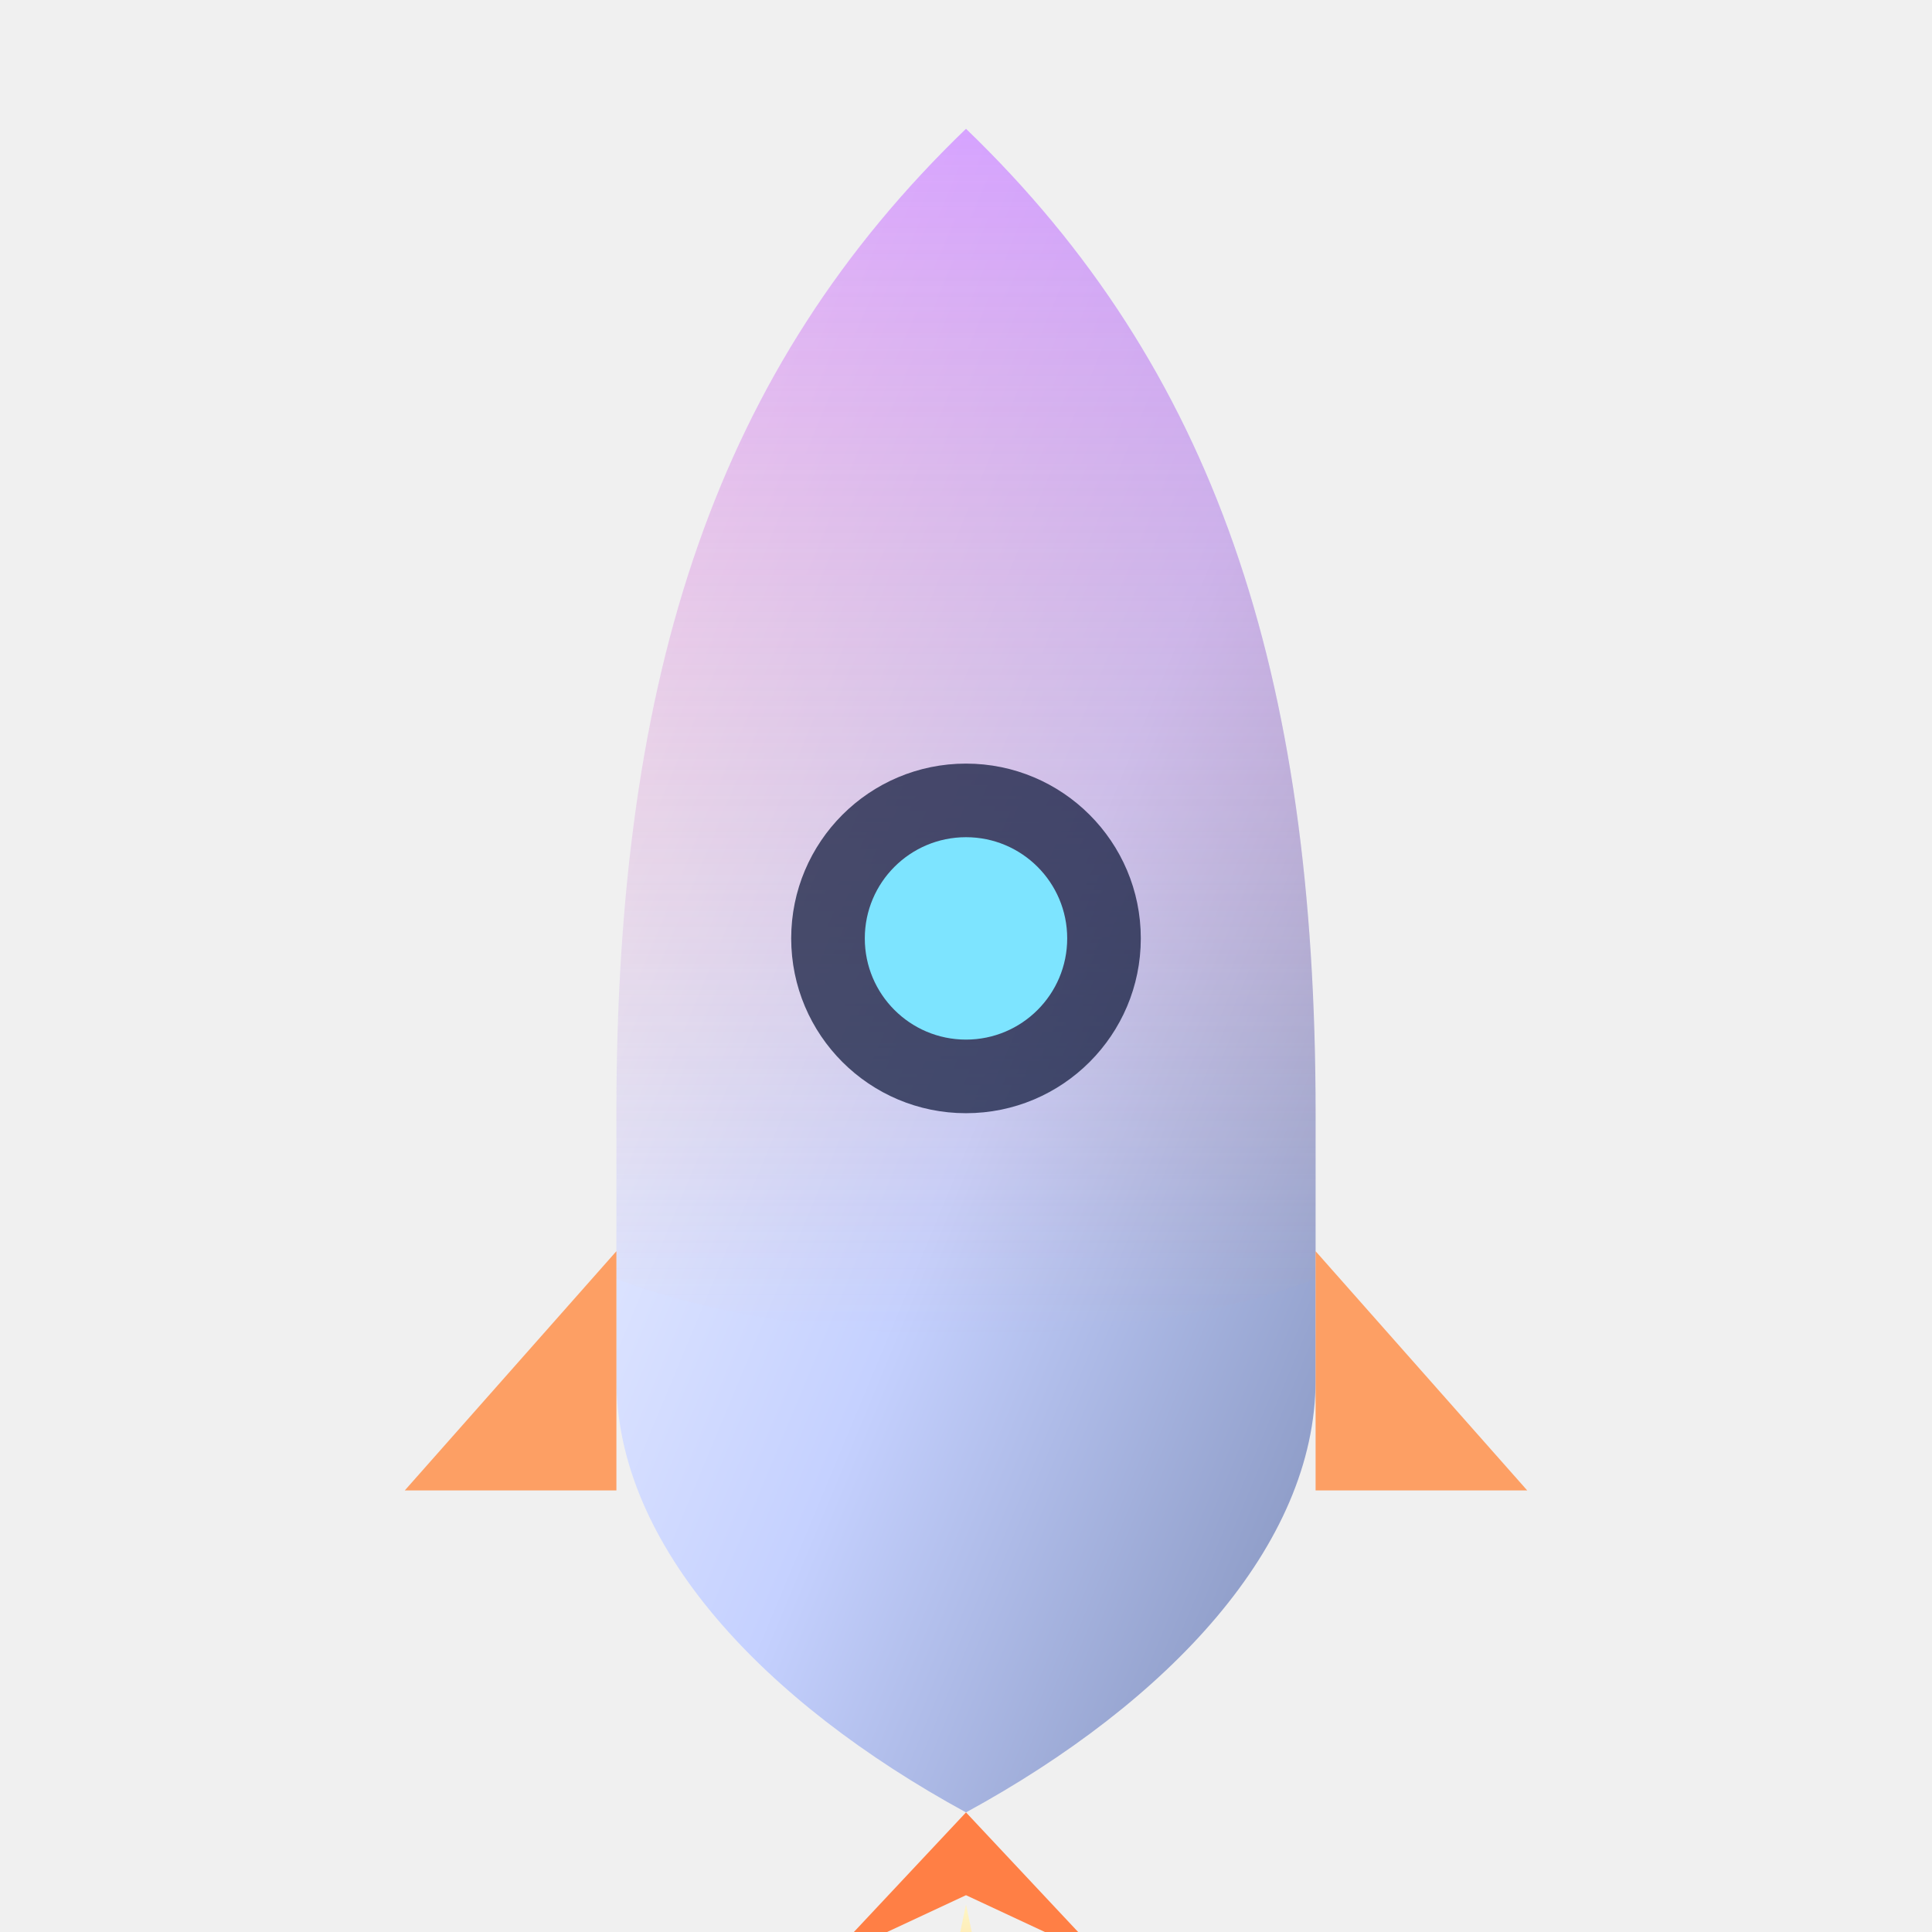
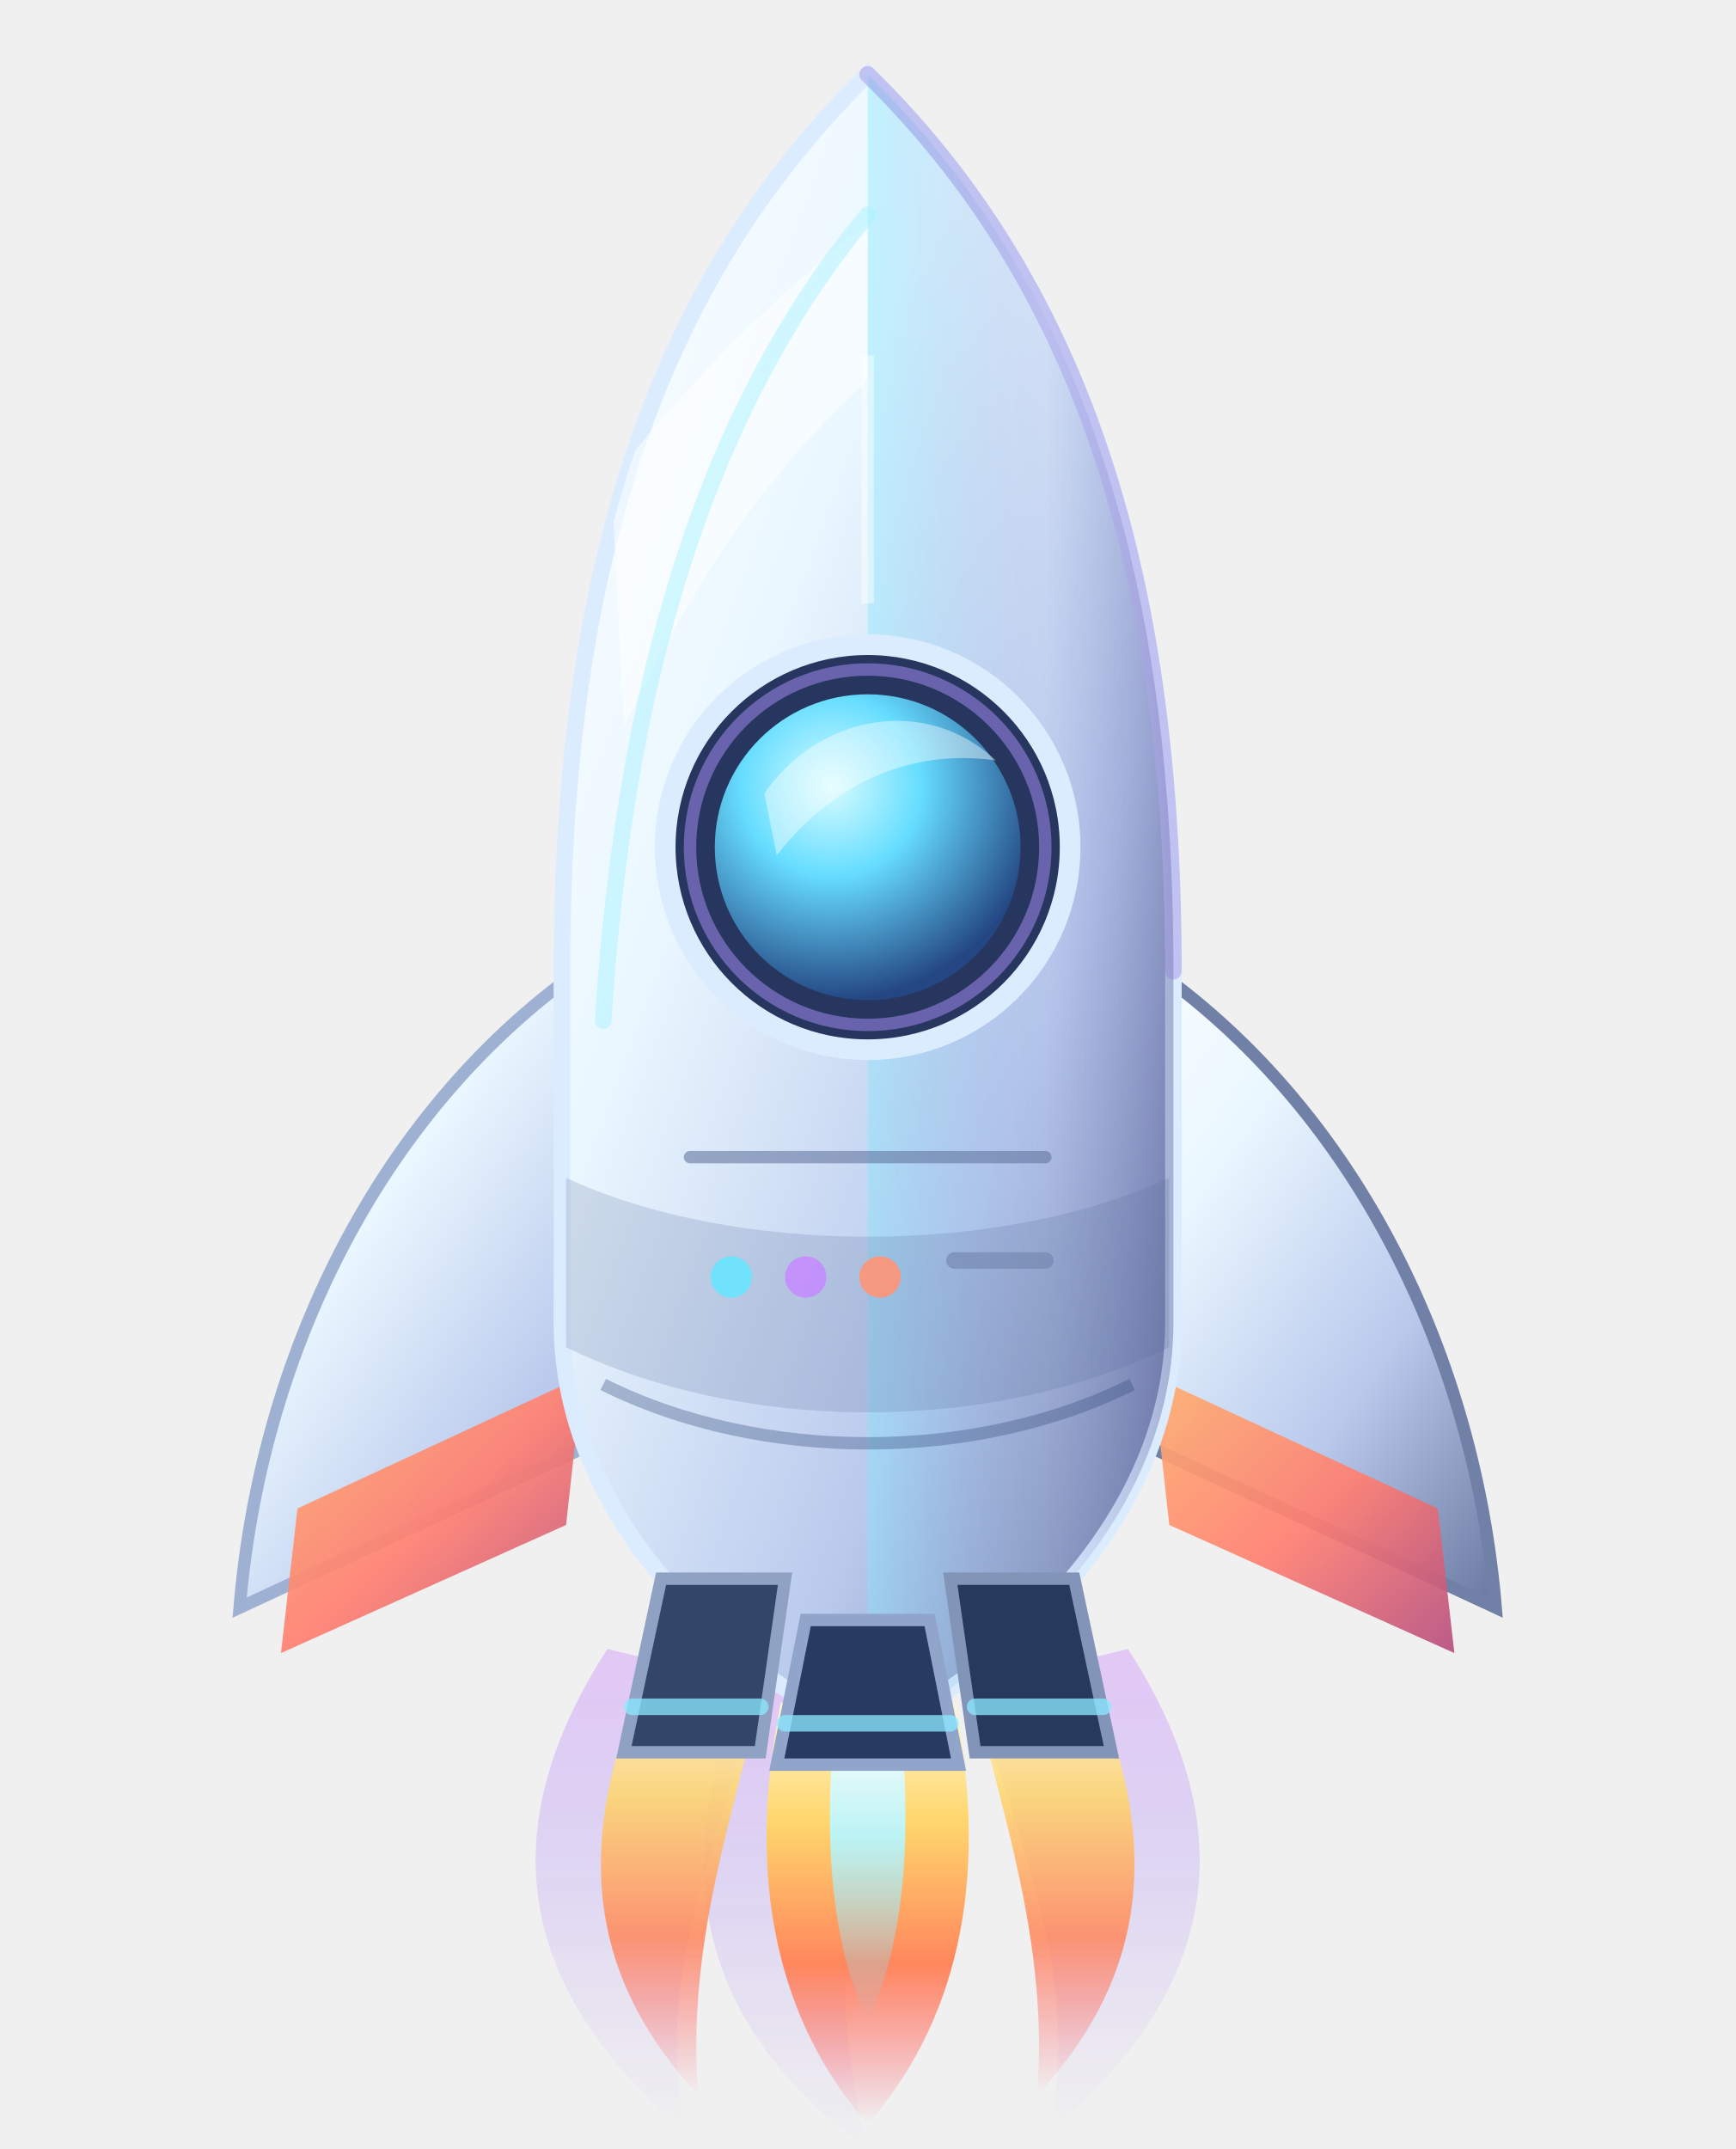
- <svg xmlns="http://www.w3.org/2000/svg" viewBox="0 0 420 420" preserveAspectRatio="xMidYMid meet">
+ <svg xmlns="http://www.w3.org/2000/svg" viewBox="0 0 420 520" preserveAspectRatio="xMidYMid meet">
  <defs>
-     <linearGradient id="shipBody" x1="0" y1="0" x2="1" y2="1">
+     <linearGradient id="hull" x1="0" y1="0" x2="1" y2="1">
      <stop offset="0%" stop-color="#ffffff" />
-       <stop offset="55%" stop-color="#c5d1ff" />
-       <stop offset="100%" stop-color="#7f8eb8" />
+       <stop offset="34%" stop-color="#eaf7ff" />
+       <stop offset="68%" stop-color="#b9c9ec" />
+       <stop offset="100%" stop-color="#69789f" />
    </linearGradient>
-     <linearGradient id="shipGlow" x1="0" y1="0" x2="0" y2="1">
-       <stop offset="0%" stop-color="#ca67ff" stop-opacity="0.9" />
-       <stop offset="100%" stop-color="#ff9a57" stop-opacity="0" />
+     <linearGradient id="hullShade" x1="0" y1="0" x2="1" y2="0">
+       <stop offset="0%" stop-color="#7fe8ff" stop-opacity="0.4" />
+       <stop offset="48%" stop-color="#7e8fd5" stop-opacity="0.08" />
+       <stop offset="100%" stop-color="#342d6a" stop-opacity="0.54" />
+     </linearGradient>
+     <linearGradient id="coralTrim" x1="0" y1="0" x2="1" y2="1">
+       <stop offset="0%" stop-color="#ffb06f" />
+       <stop offset="52%" stop-color="#ff7f71" />
+       <stop offset="100%" stop-color="#b64f80" />
+     </linearGradient>
+     <radialGradient id="window" cx="38%" cy="30%" r="70%">
+       <stop offset="0%" stop-color="#d7fcff" />
+       <stop offset="42%" stop-color="#66ddff" />
+       <stop offset="100%" stop-color="#244784" />
+     </radialGradient>
+     <linearGradient id="outerPlume" x1="0" y1="0" x2="0" y2="1">
+       <stop offset="0%" stop-color="#c978ff" stop-opacity="0.7" />
+       <stop offset="46%" stop-color="#8d5cff" stop-opacity="0.36" />
+       <stop offset="100%" stop-color="#8d5cff" stop-opacity="0" />
    </linearGradient>
    <linearGradient id="flame" x1="0" y1="0" x2="0" y2="1">
-       <stop offset="0%" stop-color="#fff6c2" />
-       <stop offset="45%" stop-color="#ffb765" />
-       <stop offset="100%" stop-color="#ff6a4d" stop-opacity="0" />
+       <stop offset="0%" stop-color="#fff8cf" />
+       <stop offset="28%" stop-color="#ffd66d" />
+       <stop offset="62%" stop-color="#ff875d" />
+       <stop offset="100%" stop-color="#ff5f75" stop-opacity="0" />
    </linearGradient>
+     <linearGradient id="flameCore" x1="0" y1="0" x2="0" y2="1">
+       <stop offset="0%" stop-color="#ffffff" />
+       <stop offset="38%" stop-color="#b8f6ff" />
+       <stop offset="100%" stop-color="#79dfff" stop-opacity="0" />
+     </linearGradient>
+     <clipPath id="hullClip">
+       <path d="M210 18 C159 68 136 137 136 235 L136 320 C136 361 166 397 210 421 C254 397 284 361 284 320 L284 235 C284 137 261 68 210 18 Z" />
+     </clipPath>
  </defs>
-   <g transform="translate(30 10)">
-     <path d="M180 18 C126 70 104 136 104 232 L104 290 C104 326 136 360 180 384 C224 360 256 326 256 290 L256 232 C256 136 234 70 180 18 Z" fill="url(#shipBody)" />
-     <path d="M180 18 C126 70 104 136 104 232 L104 268 C146 284 214 284 256 268 L256 232 C256 136 234 70 180 18 Z" fill="url(#shipGlow)" opacity="0.6" />
-     <circle cx="180" cy="194" r="38" fill="#0c1639" opacity="0.72" />
-     <circle cx="180" cy="194" r="22" fill="#7de4ff" />
-     <path d="M104 262 L58 314 L104 314 Z" fill="#ff9452" opacity="0.88" />
-     <path d="M256 262 L302 314 L256 314 Z" fill="#ff9452" opacity="0.88" />
-     <path d="M180 384 L150 416 L180 402 L210 416 Z" fill="#ff7f45" />
-     <path d="M180 404 L160 500 L180 472 L200 500 Z" fill="url(#flame)" opacity="0.92" />
+   <g opacity="0.48">
+     <path d="M147 399 C118 444 126 482 166 516 C158 476 174 447 184 408 Z" fill="url(#outerPlume)" />
+     <path d="M180 408 C159 458 174 494 210 520 C199 478 207 445 210 414 Z" fill="url(#outerPlume)" />
+     <path d="M236 408 C246 447 262 476 254 516 C294 482 302 444 273 399 Z" fill="url(#outerPlume)" />
  </g>
+   <path d="M156 406 C137 450 145 481 169 507 C166 470 178 438 184 410 Z" fill="url(#flame)" opacity="0.86" />
+   <path d="M189 412 C180 456 189 490 210 514 C231 490 240 456 231 412 Z" fill="url(#flame)" />
+   <path d="M236 410 C242 438 254 470 251 507 C275 481 283 450 264 406 Z" fill="url(#flame)" opacity="0.86" />
+   <path d="M202 416 C199 449 202 472 210 489 C218 472 221 449 218 416 Z" fill="url(#flameCore)" opacity="0.94" />
+   <path d="M140 235 C91 270 63 329 58 389 L142 350 L166 297 Z" fill="url(#hull)" stroke="#9fb1d2" stroke-width="3" />
+   <path d="M280 235 C329 270 357 329 362 389 L278 350 L254 297 Z" fill="url(#hull)" stroke="#7180a6" stroke-width="3" />
+   <path d="M72 365 L141 333 L137 369 L68 400 Z" fill="url(#coralTrim)" opacity="0.92" />
+   <path d="M348 365 L279 333 L283 369 L352 400 Z" fill="url(#coralTrim)" opacity="0.92" />
+   <path d="M210 18 C159 68 136 137 136 235 L136 320 C136 361 166 397 210 421 C254 397 284 361 284 320 L284 235 C284 137 261 68 210 18 Z" fill="url(#hull)" stroke="#dcecff" stroke-width="4" />
+   <g clip-path="url(#hullClip)">
+     <path d="M210 10 H300 V430 H210 Z" fill="url(#hullShade)" />
+     <path d="M148 116 C172 86 190 70 210 54 L210 92 C186 114 168 140 151 176 Z" fill="#ffffff" opacity="0.5" />
+     <path d="M137 285 C178 304 242 304 283 285 L283 326 C240 347 180 347 137 326 Z" fill="#536997" opacity="0.2" />
+     <path d="M146 335 C184 354 236 354 274 335" fill="none" stroke="#334a79" stroke-width="3" opacity="0.34" />
+     <path d="M210 86 V146" stroke="#ffffff" stroke-width="3" opacity="0.46" />
+   </g>
+   <path d="M146 247 C151 167 170 100 210 52" fill="none" stroke="#a9f1ff" stroke-width="4" stroke-linecap="round" opacity="0.5" />
+   <path d="M210 18 C261 68 284 137 284 235" fill="none" stroke="#8d79d8" stroke-width="4" stroke-linecap="round" opacity="0.36" />
+   <circle cx="210" cy="205" r="49" fill="#27365f" stroke="#dcecff" stroke-width="5" />
+   <circle cx="210" cy="205" r="37" fill="url(#window)" />
+   <path d="M185 192 C198 173 224 168 241 184 C220 181 201 190 188 207 Z" fill="#ffffff" opacity="0.42" />
+   <circle cx="210" cy="205" r="43" fill="none" stroke="#9c85e8" stroke-width="3" opacity="0.56" />
+   <path d="M167 280 H253" stroke="#61749d" stroke-width="3" stroke-linecap="round" opacity="0.58" />
+   <circle cx="177" cy="309" r="5" fill="#69e4ff" opacity="0.9" />
+   <circle cx="195" cy="309" r="5" fill="#c58aff" opacity="0.86" />
+   <circle cx="213" cy="309" r="5" fill="#ff9478" opacity="0.9" />
+   <path d="M231 305 H253" stroke="#7184ac" stroke-width="4" stroke-linecap="round" opacity="0.62" />
+   <path d="M160 382 H190 L184 424 H151 Z" fill="#334568" stroke="#90a2c3" stroke-width="3" />
+   <path d="M195 392 H225 L232 427 H188 Z" fill="#283a62" stroke="#91a5ca" stroke-width="3" />
+   <path d="M230 382 H260 L269 424 H236 Z" fill="#27395d" stroke="#8294b8" stroke-width="3" />
+   <path d="M153 413 H184 M190 417 H230 M236 413 H267" stroke="#8be9ff" stroke-width="4" stroke-linecap="round" opacity="0.76" />
</svg>
